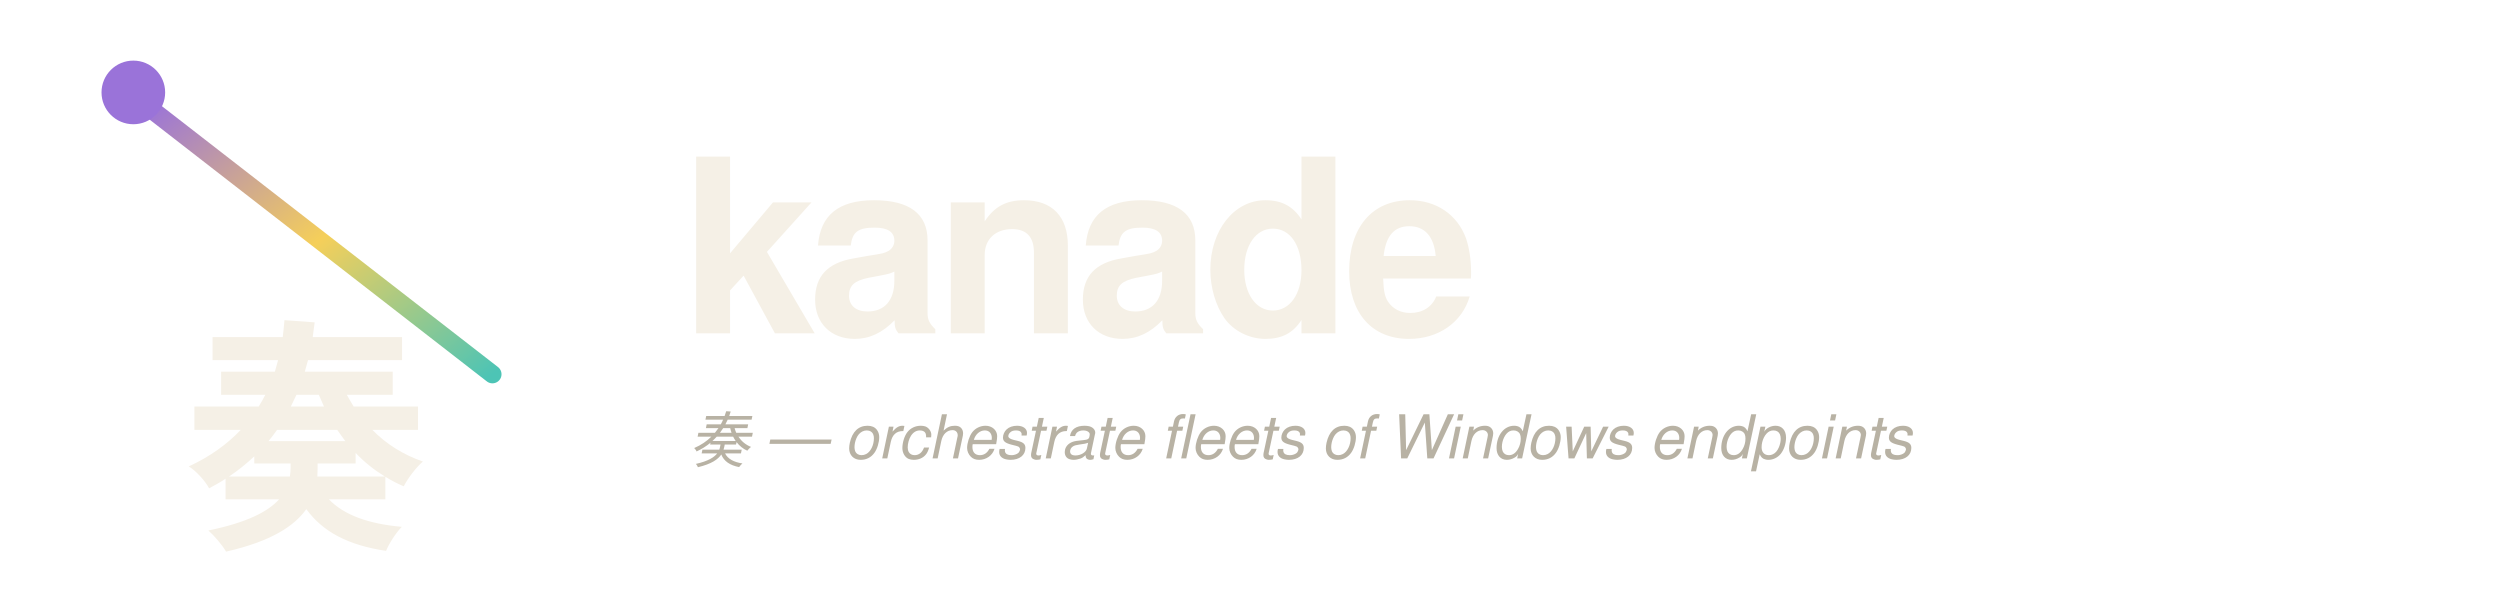
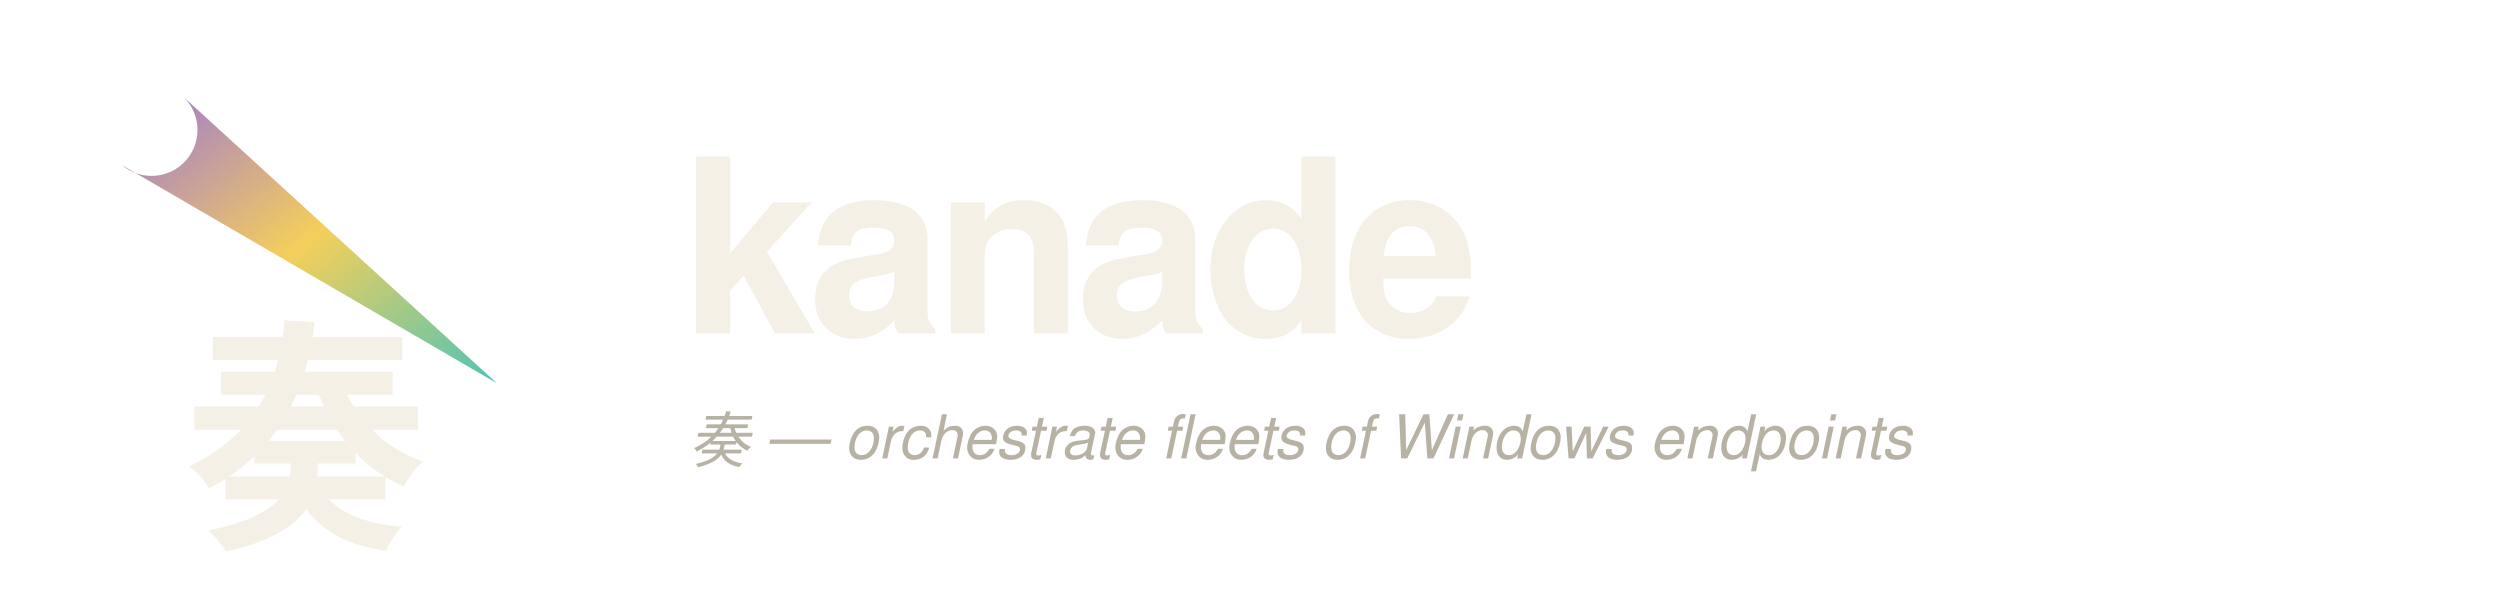
<svg xmlns="http://www.w3.org/2000/svg" viewBox="0 0 660 160" role="img" aria-label="kanade — orchestrate fleets of Windows endpoints (dark)">
  <defs>
    <linearGradient id="g-baton" x1="0" y1="0" x2="1" y2="1">
      <stop offset="0" stop-color="#9a73d9" />
      <stop offset="0.5" stop-color="#f5cf5a" />
      <stop offset="1" stop-color="#4dc4b5" />
    </linearGradient>
  </defs>
  <g transform="translate(4, 4) scale(0.6)">
-     <line x1="58" y1="40" x2="210" y2="158" stroke="url(#g-baton)" stroke-width="8" stroke-linecap="round" />
-     <circle cx="52" cy="34" r="14" fill="#9a73d9" />
+     <path d="M 47 66 A 20 20 0 1 0 73 35 L 212 162 Z" fill="url(#g-baton)" />
    <text x="128" y="226" font-family="'Noto Serif JP', 'Yu Mincho', 'Hiragino Mincho ProN', 'IPAexMincho', 'Source Han Serif JP', serif" font-size="108" font-weight="700" fill="#f5f0e6" text-anchor="middle">奏</text>
  </g>
  <text x="180" y="88" font-family="-apple-system, BlinkMacSystemFont, 'Segoe UI', Helvetica, Arial, sans-serif" font-weight="700" font-size="64" letter-spacing="-2" fill="#f5f0e6">kanade</text>
  <text x="182" y="122" font-family="-apple-system, BlinkMacSystemFont, 'Segoe UI', Helvetica, Arial, sans-serif" font-style="italic" font-size="16" fill="#b8b2a4">奏 — orchestrate fleets of Windows endpoints</text>
</svg>
